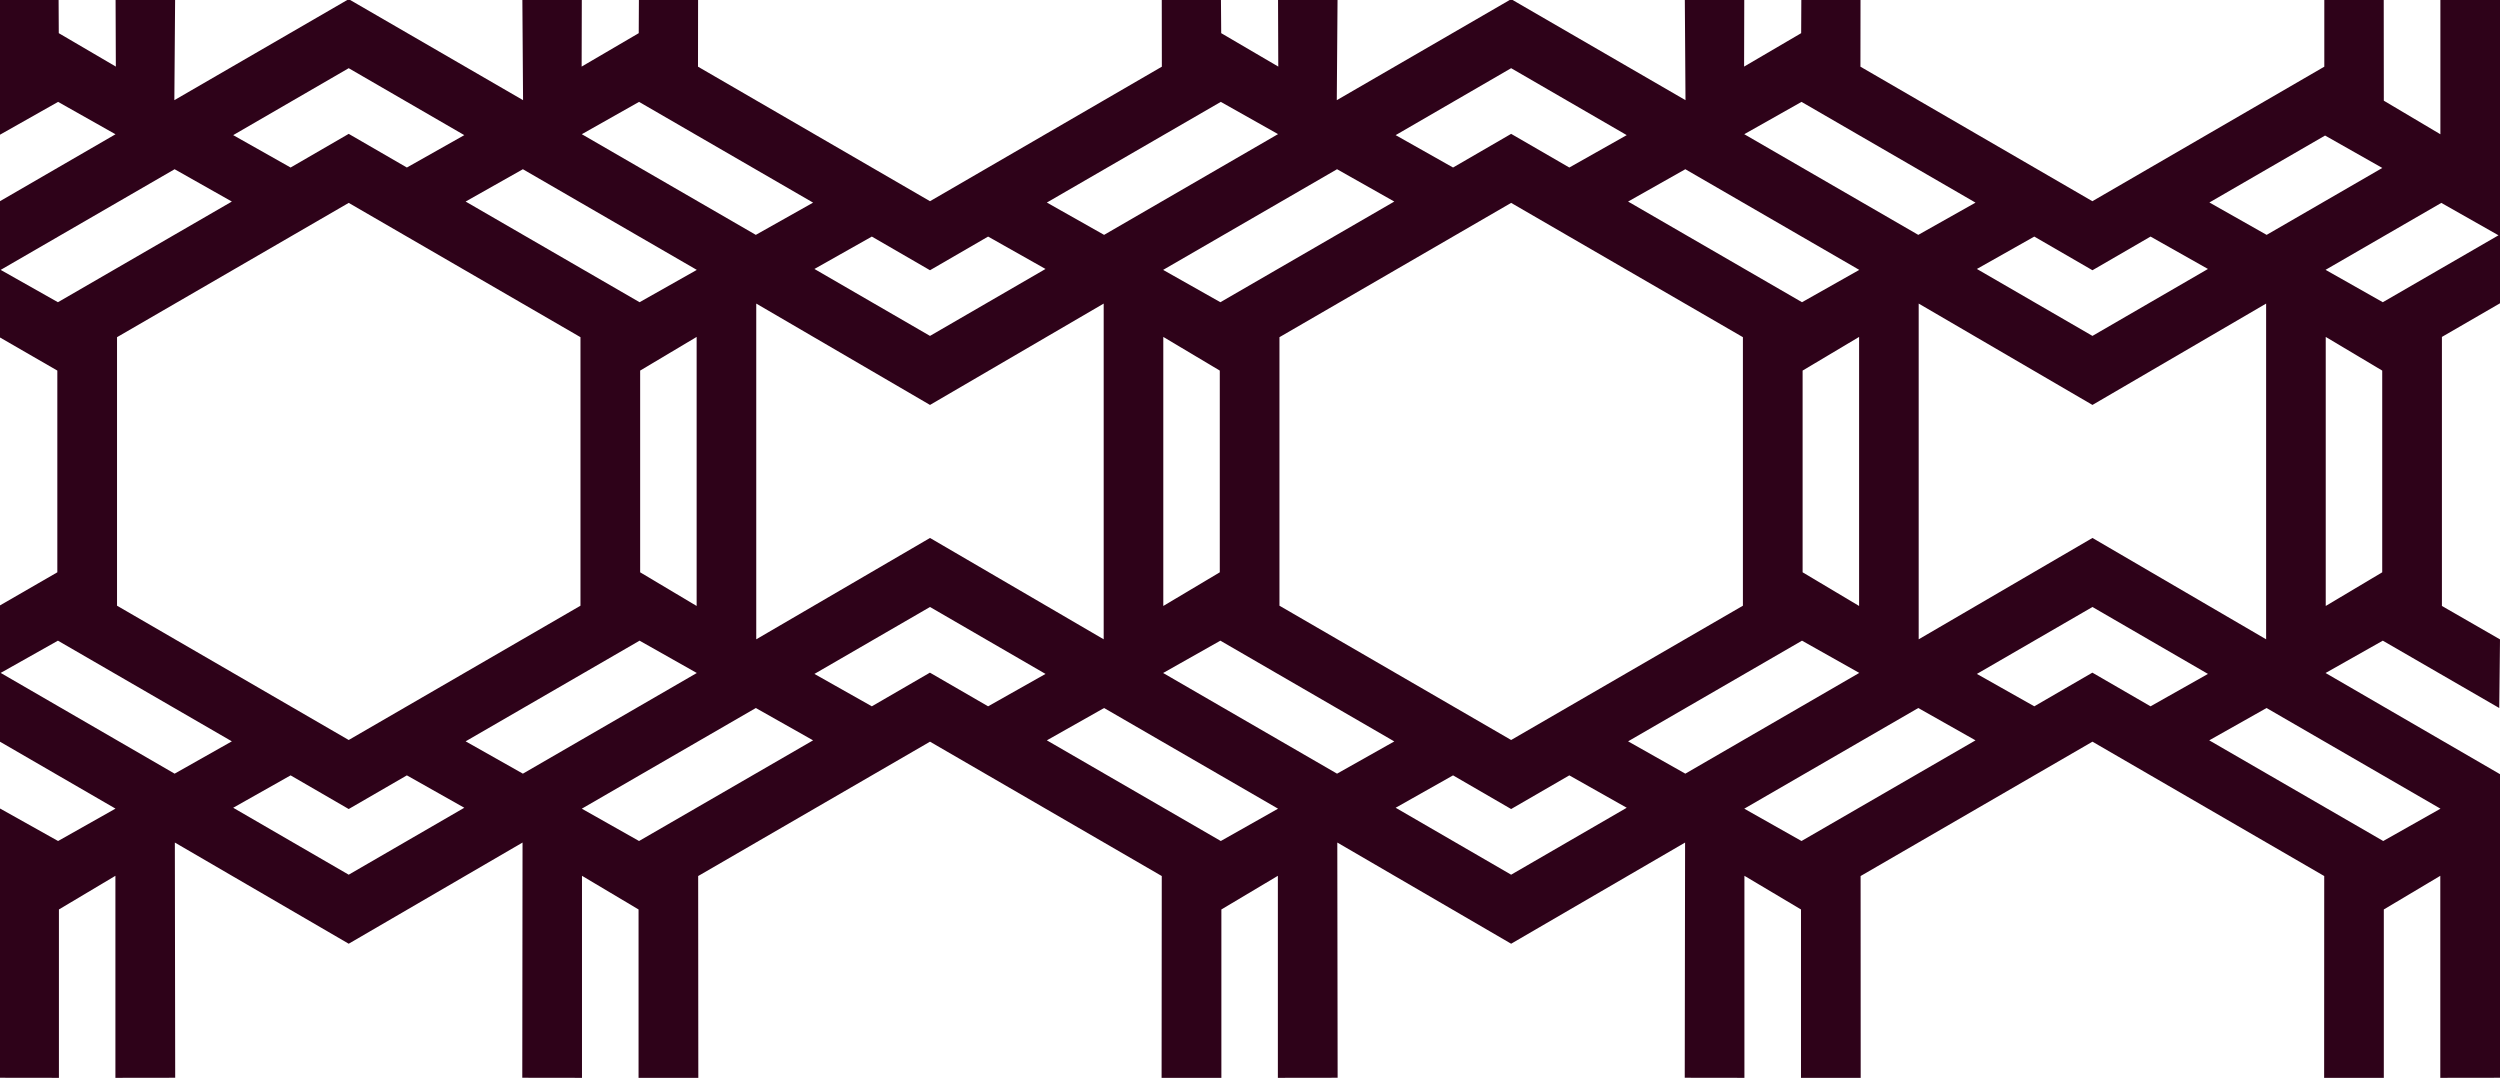
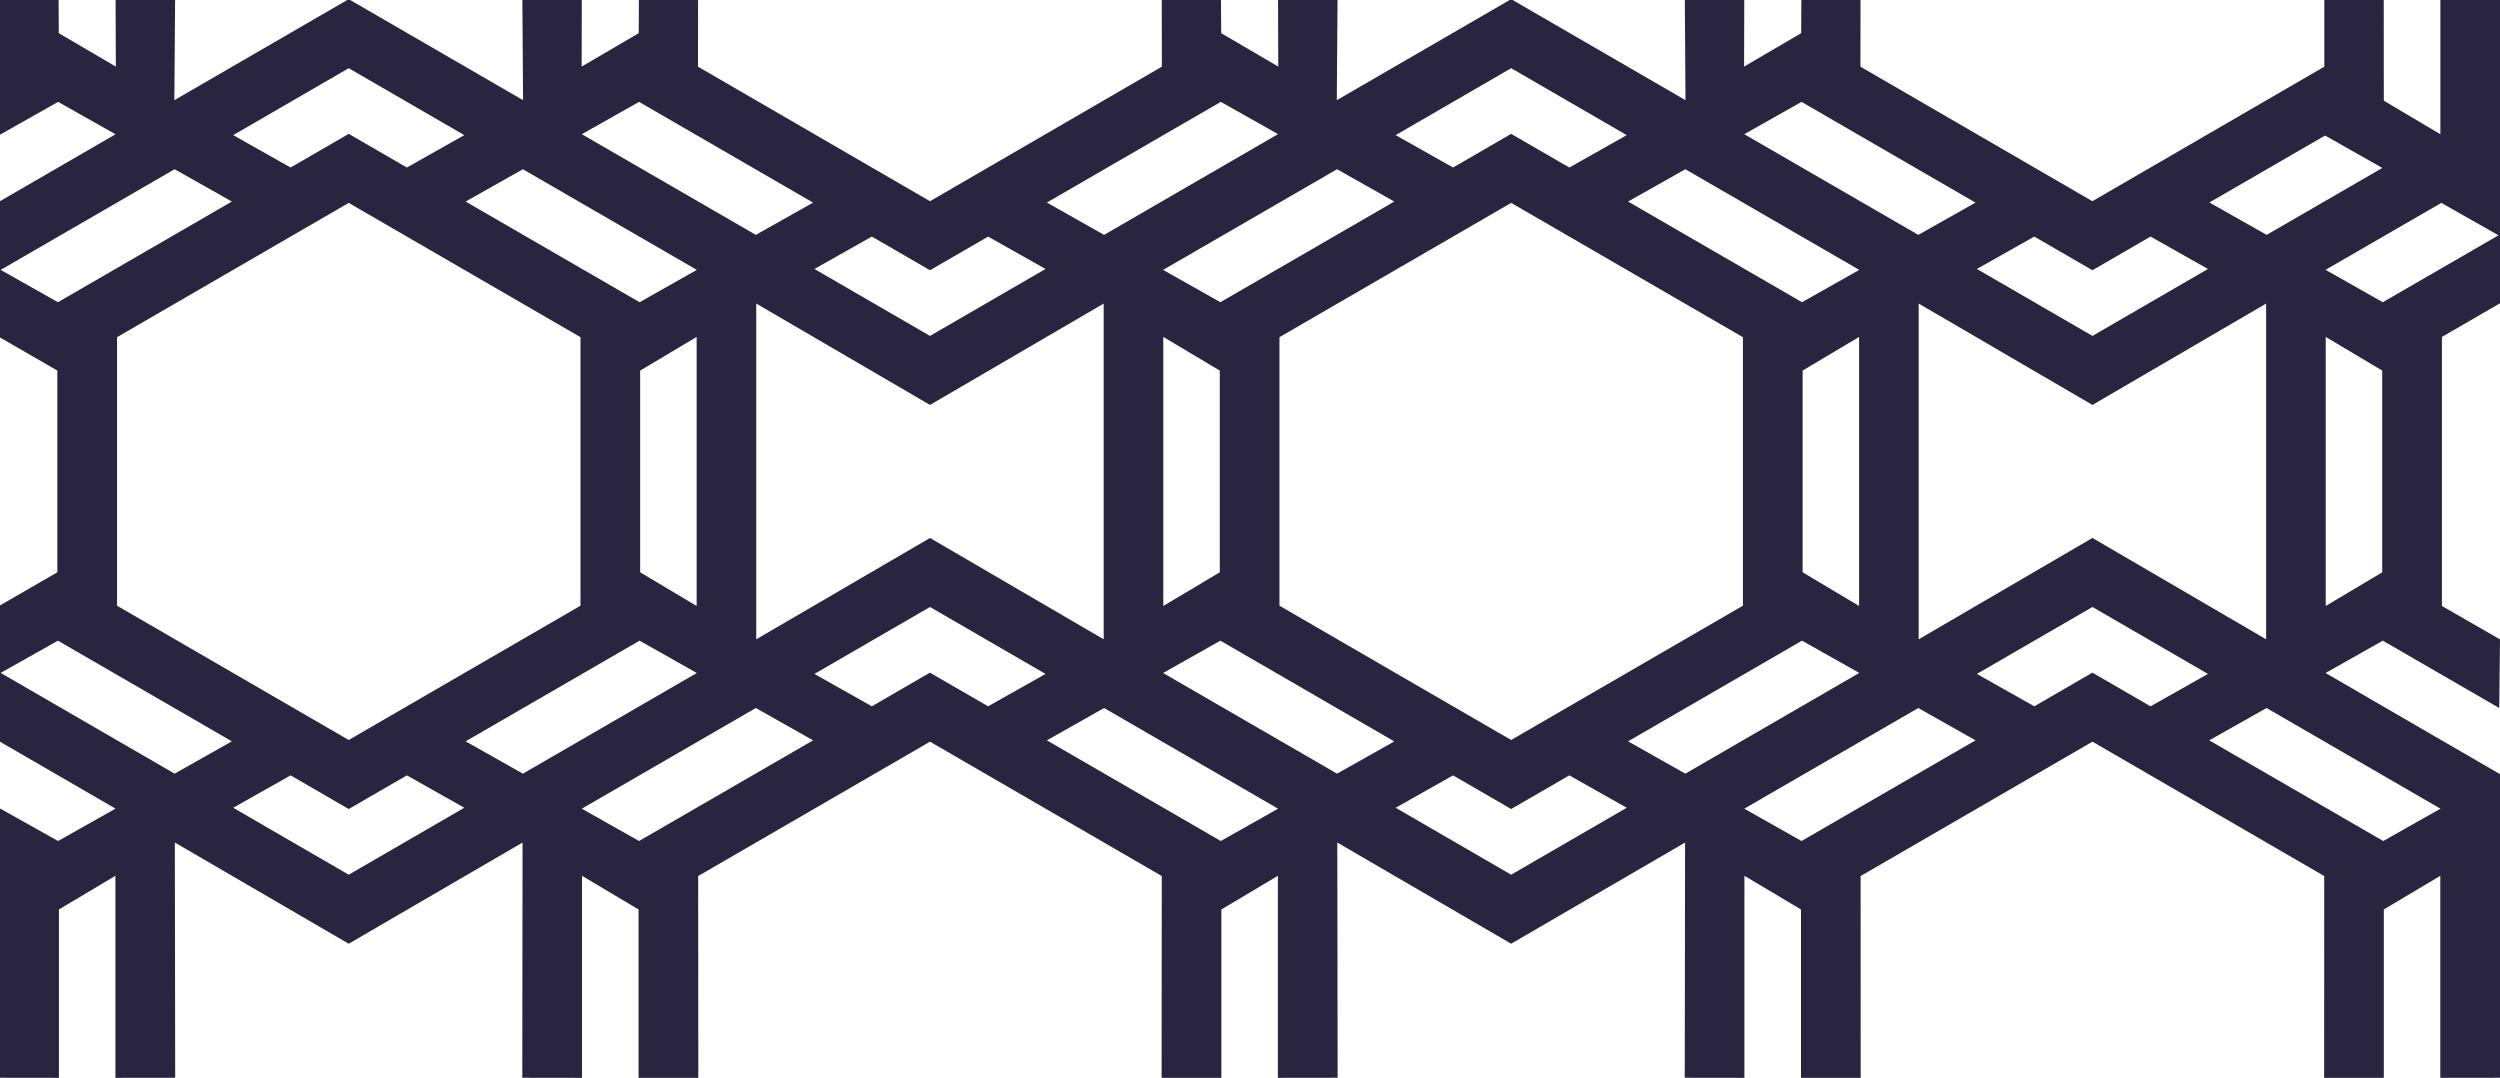
<svg xmlns="http://www.w3.org/2000/svg" width="116px" height="50px" viewBox="0 0 116 50" version="1.1">
  <g id="surface1">
-     <path style=" stroke:none;fill-rule:nonzero;fill:#2E0219;fill-opacity:1;" d="M 2.719 -0.035 L -0.035 -0.016 L -0.035 6.27 L 2.695 4.727 L 5.359 6.23 L -0.035 9.355 L -0.039 15.637 L 2.66 17.195 L 2.66 26.555 L -0.039 28.113 L -0.035 34.395 L 5.359 37.52 L 2.695 39.023 L -0.039 37.492 L -0.039 50.008 L 2.734 50.012 L 2.734 42.199 L 5.355 40.637 L 5.355 50.012 L 8.129 50.008 L 8.113 39.094 L 16.18 43.789 L 24.246 39.094 L 24.234 50.008 L 27.004 50.012 L 27.004 40.637 L 29.629 42.199 L 29.629 50.012 L 32.402 50.012 L 32.395 40.648 L 43.152 34.414 L 53.906 40.648 L 53.898 50.012 L 56.672 50.012 L 56.672 42.199 L 59.293 40.637 L 59.293 50.012 L 62.066 50.008 L 62.051 39.094 L 70.117 43.789 L 78.188 39.094 L 78.172 50.008 L 80.941 50.012 L 80.941 40.637 L 83.566 42.199 L 83.566 50.012 L 86.336 50.012 L 86.332 40.648 L 97.09 34.414 L 107.844 40.648 L 107.84 50.012 L 110.609 50.012 L 110.609 42.199 L 113.23 40.637 L 113.23 50.012 L 116.004 50.008 L 116 35.922 L 107.906 31.227 L 110.562 29.727 L 115.965 32.852 L 116 29.668 L 113.305 28.117 L 113.305 15.633 L 116.004 14.07 L 116.004 -0.008 L 113.234 -0.016 L 113.234 6.23 L 110.609 4.672 L 110.605 -0.02 L 107.848 -0.023 L 107.848 3.094 L 97.086 9.336 L 86.324 3.094 L 86.328 -0.027 L 83.582 -0.035 L 83.574 1.539 L 80.926 3.09 L 80.934 -0.027 L 78.176 -0.02 L 78.207 4.648 L 70.117 -0.039 L 62.027 4.648 L 62.062 -0.02 L 59.301 -0.023 L 59.312 3.09 L 56.664 1.539 L 56.652 -0.035 L 53.906 -0.023 L 53.91 3.094 L 43.152 9.336 L 32.387 3.094 L 32.391 -0.027 L 29.645 -0.035 L 29.637 1.539 L 26.988 3.09 L 26.996 -0.027 L 24.238 -0.02 L 24.27 4.648 L 16.18 -0.039 L 8.09 4.648 L 8.125 -0.02 L 5.363 -0.023 L 5.375 3.09 L 2.727 1.539 Z M 0.031 12.523 L 8.102 7.852 L 10.758 9.352 L 2.688 14.023 Z M 10.82 6.27 L 16.18 3.164 L 21.543 6.27 L 18.879 7.773 L 16.18 6.211 L 13.484 7.773 Z M 5.43 15.645 L 16.18 9.414 L 26.934 15.645 L 26.934 28.105 L 16.18 34.336 L 5.43 28.105 Z M 21.605 9.352 L 24.262 7.852 L 32.332 12.523 L 29.676 14.023 Z M 35.07 10.898 L 26.996 6.227 L 29.652 4.727 L 37.727 9.402 Z M 29.703 17.195 L 32.324 15.633 L 32.324 28.117 L 29.703 26.555 Z M 35.09 29.664 L 35.09 14.086 L 43.152 18.789 L 51.211 14.086 L 51.211 29.664 L 43.152 24.961 Z M 2.688 29.727 L 10.758 34.398 L 8.102 35.898 L 0.031 31.223 Z M 37.789 12.48 L 40.453 10.977 L 43.152 12.539 L 45.848 10.977 L 48.512 12.48 L 43.152 15.586 Z M 21.605 34.398 L 29.676 29.727 L 32.332 31.227 L 24.262 35.898 Z M 10.82 37.48 L 13.484 35.977 L 16.18 37.539 L 18.879 35.977 L 21.543 37.48 L 16.18 40.586 Z M 26.996 37.523 L 35.07 32.852 L 37.727 34.352 L 29.652 39.023 Z M 51.23 10.898 L 48.574 9.398 L 56.645 4.727 L 59.301 6.223 Z M 37.789 31.27 L 43.152 28.164 L 48.512 31.27 L 45.848 32.773 L 43.148 31.211 L 40.453 32.773 Z M 53.969 12.523 L 62.039 7.852 L 64.695 9.352 L 56.625 14.023 Z M 53.977 28.117 L 53.977 15.633 L 56.598 17.195 L 56.598 26.555 Z M 59.367 28.105 L 59.367 15.645 L 70.117 9.414 L 80.871 15.645 L 80.871 28.105 L 70.117 34.336 Z M 48.574 34.352 L 51.23 32.852 L 59.301 37.523 L 56.645 39.023 Z M 67.422 7.773 L 64.758 6.27 L 70.117 3.164 L 75.48 6.27 L 72.816 7.773 L 70.117 6.211 Z M 62.039 35.898 L 53.969 31.227 L 56.625 29.727 L 64.695 34.402 Z M 75.543 9.352 L 78.199 7.852 L 86.27 12.523 L 83.613 14.023 Z M 64.758 37.48 L 67.422 35.977 L 70.117 37.539 L 72.816 35.977 L 75.48 37.48 L 70.117 40.586 Z M 89.008 10.898 L 80.934 6.227 L 83.59 4.727 L 91.664 9.402 Z M 83.641 17.195 L 86.262 15.633 L 86.262 28.117 L 83.641 26.555 Z M 78.199 35.898 L 75.543 34.398 L 83.613 29.727 L 86.27 31.223 Z M 89.027 29.664 L 89.027 14.086 L 97.09 18.789 L 105.148 14.086 L 105.148 29.664 L 97.09 24.961 Z M 91.727 12.48 L 94.391 10.977 L 97.09 12.539 L 99.785 10.977 L 102.449 12.48 L 97.09 15.586 Z M 80.934 37.523 L 89.008 32.852 L 91.664 34.352 L 83.59 39.023 Z M 105.172 10.898 L 102.516 9.395 L 107.883 6.289 L 110.539 7.793 Z M 91.727 31.27 L 97.09 28.164 L 102.449 31.27 L 99.785 32.773 L 97.086 31.211 L 94.391 32.773 Z M 107.906 12.52 L 113.277 9.414 L 115.93 10.918 L 110.562 14.023 Z M 107.914 28.117 L 107.914 15.633 L 110.535 17.195 L 110.535 26.555 Z M 102.508 34.352 L 105.168 32.852 L 113.238 37.523 L 110.582 39.023 Z M 102.508 34.352 " />
+     <path style=" stroke:none;fill-rule:nonzero;fill:#292540;fill-opacity:1;" d="M 2.719 -0.035 L -0.035 -0.016 L -0.035 6.27 L 2.695 4.727 L 5.359 6.23 L -0.035 9.355 L -0.039 15.637 L 2.66 17.195 L 2.66 26.555 L -0.039 28.113 L -0.035 34.395 L 5.359 37.52 L 2.695 39.023 L -0.039 37.492 L -0.039 50.008 L 2.734 50.012 L 2.734 42.199 L 5.355 40.637 L 5.355 50.012 L 8.129 50.008 L 8.113 39.094 L 16.18 43.789 L 24.246 39.094 L 24.234 50.008 L 27.004 50.012 L 27.004 40.637 L 29.629 42.199 L 29.629 50.012 L 32.402 50.012 L 32.395 40.648 L 43.152 34.414 L 53.906 40.648 L 53.898 50.012 L 56.672 50.012 L 56.672 42.199 L 59.293 40.637 L 59.293 50.012 L 62.066 50.008 L 62.051 39.094 L 70.117 43.789 L 78.188 39.094 L 78.172 50.008 L 80.941 50.012 L 80.941 40.637 L 83.566 42.199 L 83.566 50.012 L 86.336 50.012 L 86.332 40.648 L 97.09 34.414 L 107.844 40.648 L 107.84 50.012 L 110.609 50.012 L 110.609 42.199 L 113.23 40.637 L 113.23 50.012 L 116.004 50.008 L 116 35.922 L 107.906 31.227 L 110.562 29.727 L 115.965 32.852 L 116 29.668 L 113.305 28.117 L 113.305 15.633 L 116.004 14.07 L 116.004 -0.008 L 113.234 -0.016 L 113.234 6.23 L 110.609 4.672 L 110.605 -0.02 L 107.848 -0.023 L 107.848 3.094 L 97.086 9.336 L 86.324 3.094 L 86.328 -0.027 L 83.582 -0.035 L 83.574 1.539 L 80.926 3.09 L 80.934 -0.027 L 78.176 -0.02 L 78.207 4.648 L 70.117 -0.039 L 62.027 4.648 L 62.062 -0.02 L 59.301 -0.023 L 59.312 3.09 L 56.664 1.539 L 56.652 -0.035 L 53.906 -0.023 L 53.91 3.094 L 43.152 9.336 L 32.387 3.094 L 32.391 -0.027 L 29.645 -0.035 L 29.637 1.539 L 26.988 3.09 L 26.996 -0.027 L 24.238 -0.02 L 24.27 4.648 L 16.18 -0.039 L 8.09 4.648 L 8.125 -0.02 L 5.363 -0.023 L 5.375 3.09 L 2.727 1.539 Z M 0.031 12.523 L 8.102 7.852 L 10.758 9.352 L 2.688 14.023 Z M 10.82 6.27 L 16.18 3.164 L 21.543 6.27 L 18.879 7.773 L 16.18 6.211 L 13.484 7.773 Z M 5.43 15.645 L 16.18 9.414 L 26.934 15.645 L 26.934 28.105 L 16.18 34.336 L 5.43 28.105 Z M 21.605 9.352 L 24.262 7.852 L 32.332 12.523 L 29.676 14.023 Z M 35.07 10.898 L 26.996 6.227 L 29.652 4.727 L 37.727 9.402 Z M 29.703 17.195 L 32.324 15.633 L 32.324 28.117 L 29.703 26.555 Z M 35.09 29.664 L 35.09 14.086 L 43.152 18.789 L 51.211 14.086 L 51.211 29.664 L 43.152 24.961 Z M 2.688 29.727 L 10.758 34.398 L 8.102 35.898 L 0.031 31.223 Z M 37.789 12.48 L 40.453 10.977 L 43.152 12.539 L 45.848 10.977 L 48.512 12.48 L 43.152 15.586 Z M 21.605 34.398 L 29.676 29.727 L 32.332 31.227 L 24.262 35.898 Z M 10.82 37.48 L 13.484 35.977 L 16.18 37.539 L 18.879 35.977 L 21.543 37.48 L 16.18 40.586 Z M 26.996 37.523 L 35.07 32.852 L 37.727 34.352 L 29.652 39.023 Z M 51.23 10.898 L 48.574 9.398 L 56.645 4.727 L 59.301 6.223 Z M 37.789 31.27 L 43.152 28.164 L 48.512 31.27 L 45.848 32.773 L 43.148 31.211 L 40.453 32.773 Z M 53.969 12.523 L 62.039 7.852 L 64.695 9.352 L 56.625 14.023 Z M 53.977 28.117 L 53.977 15.633 L 56.598 17.195 L 56.598 26.555 Z M 59.367 28.105 L 59.367 15.645 L 70.117 9.414 L 80.871 15.645 L 80.871 28.105 L 70.117 34.336 Z M 48.574 34.352 L 51.23 32.852 L 59.301 37.523 L 56.645 39.023 Z M 67.422 7.773 L 64.758 6.27 L 70.117 3.164 L 75.48 6.27 L 72.816 7.773 L 70.117 6.211 Z M 62.039 35.898 L 53.969 31.227 L 56.625 29.727 L 64.695 34.402 Z M 75.543 9.352 L 78.199 7.852 L 86.27 12.523 L 83.613 14.023 Z M 64.758 37.48 L 67.422 35.977 L 70.117 37.539 L 72.816 35.977 L 75.48 37.48 L 70.117 40.586 Z M 89.008 10.898 L 80.934 6.227 L 83.59 4.727 L 91.664 9.402 Z M 83.641 17.195 L 86.262 15.633 L 86.262 28.117 L 83.641 26.555 Z M 78.199 35.898 L 75.543 34.398 L 83.613 29.727 L 86.27 31.223 Z M 89.027 29.664 L 89.027 14.086 L 97.09 18.789 L 105.148 14.086 L 105.148 29.664 L 97.09 24.961 Z M 91.727 12.48 L 94.391 10.977 L 97.09 12.539 L 99.785 10.977 L 102.449 12.48 L 97.09 15.586 Z M 80.934 37.523 L 89.008 32.852 L 91.664 34.352 L 83.59 39.023 Z M 105.172 10.898 L 102.516 9.395 L 107.883 6.289 L 110.539 7.793 Z M 91.727 31.27 L 97.09 28.164 L 102.449 31.27 L 99.785 32.773 L 97.086 31.211 L 94.391 32.773 Z M 107.906 12.52 L 113.277 9.414 L 115.93 10.918 L 110.562 14.023 Z M 107.914 28.117 L 107.914 15.633 L 110.535 17.195 L 110.535 26.555 Z M 102.508 34.352 L 105.168 32.852 L 113.238 37.523 L 110.582 39.023 Z M 102.508 34.352 " />
  </g>
</svg>
